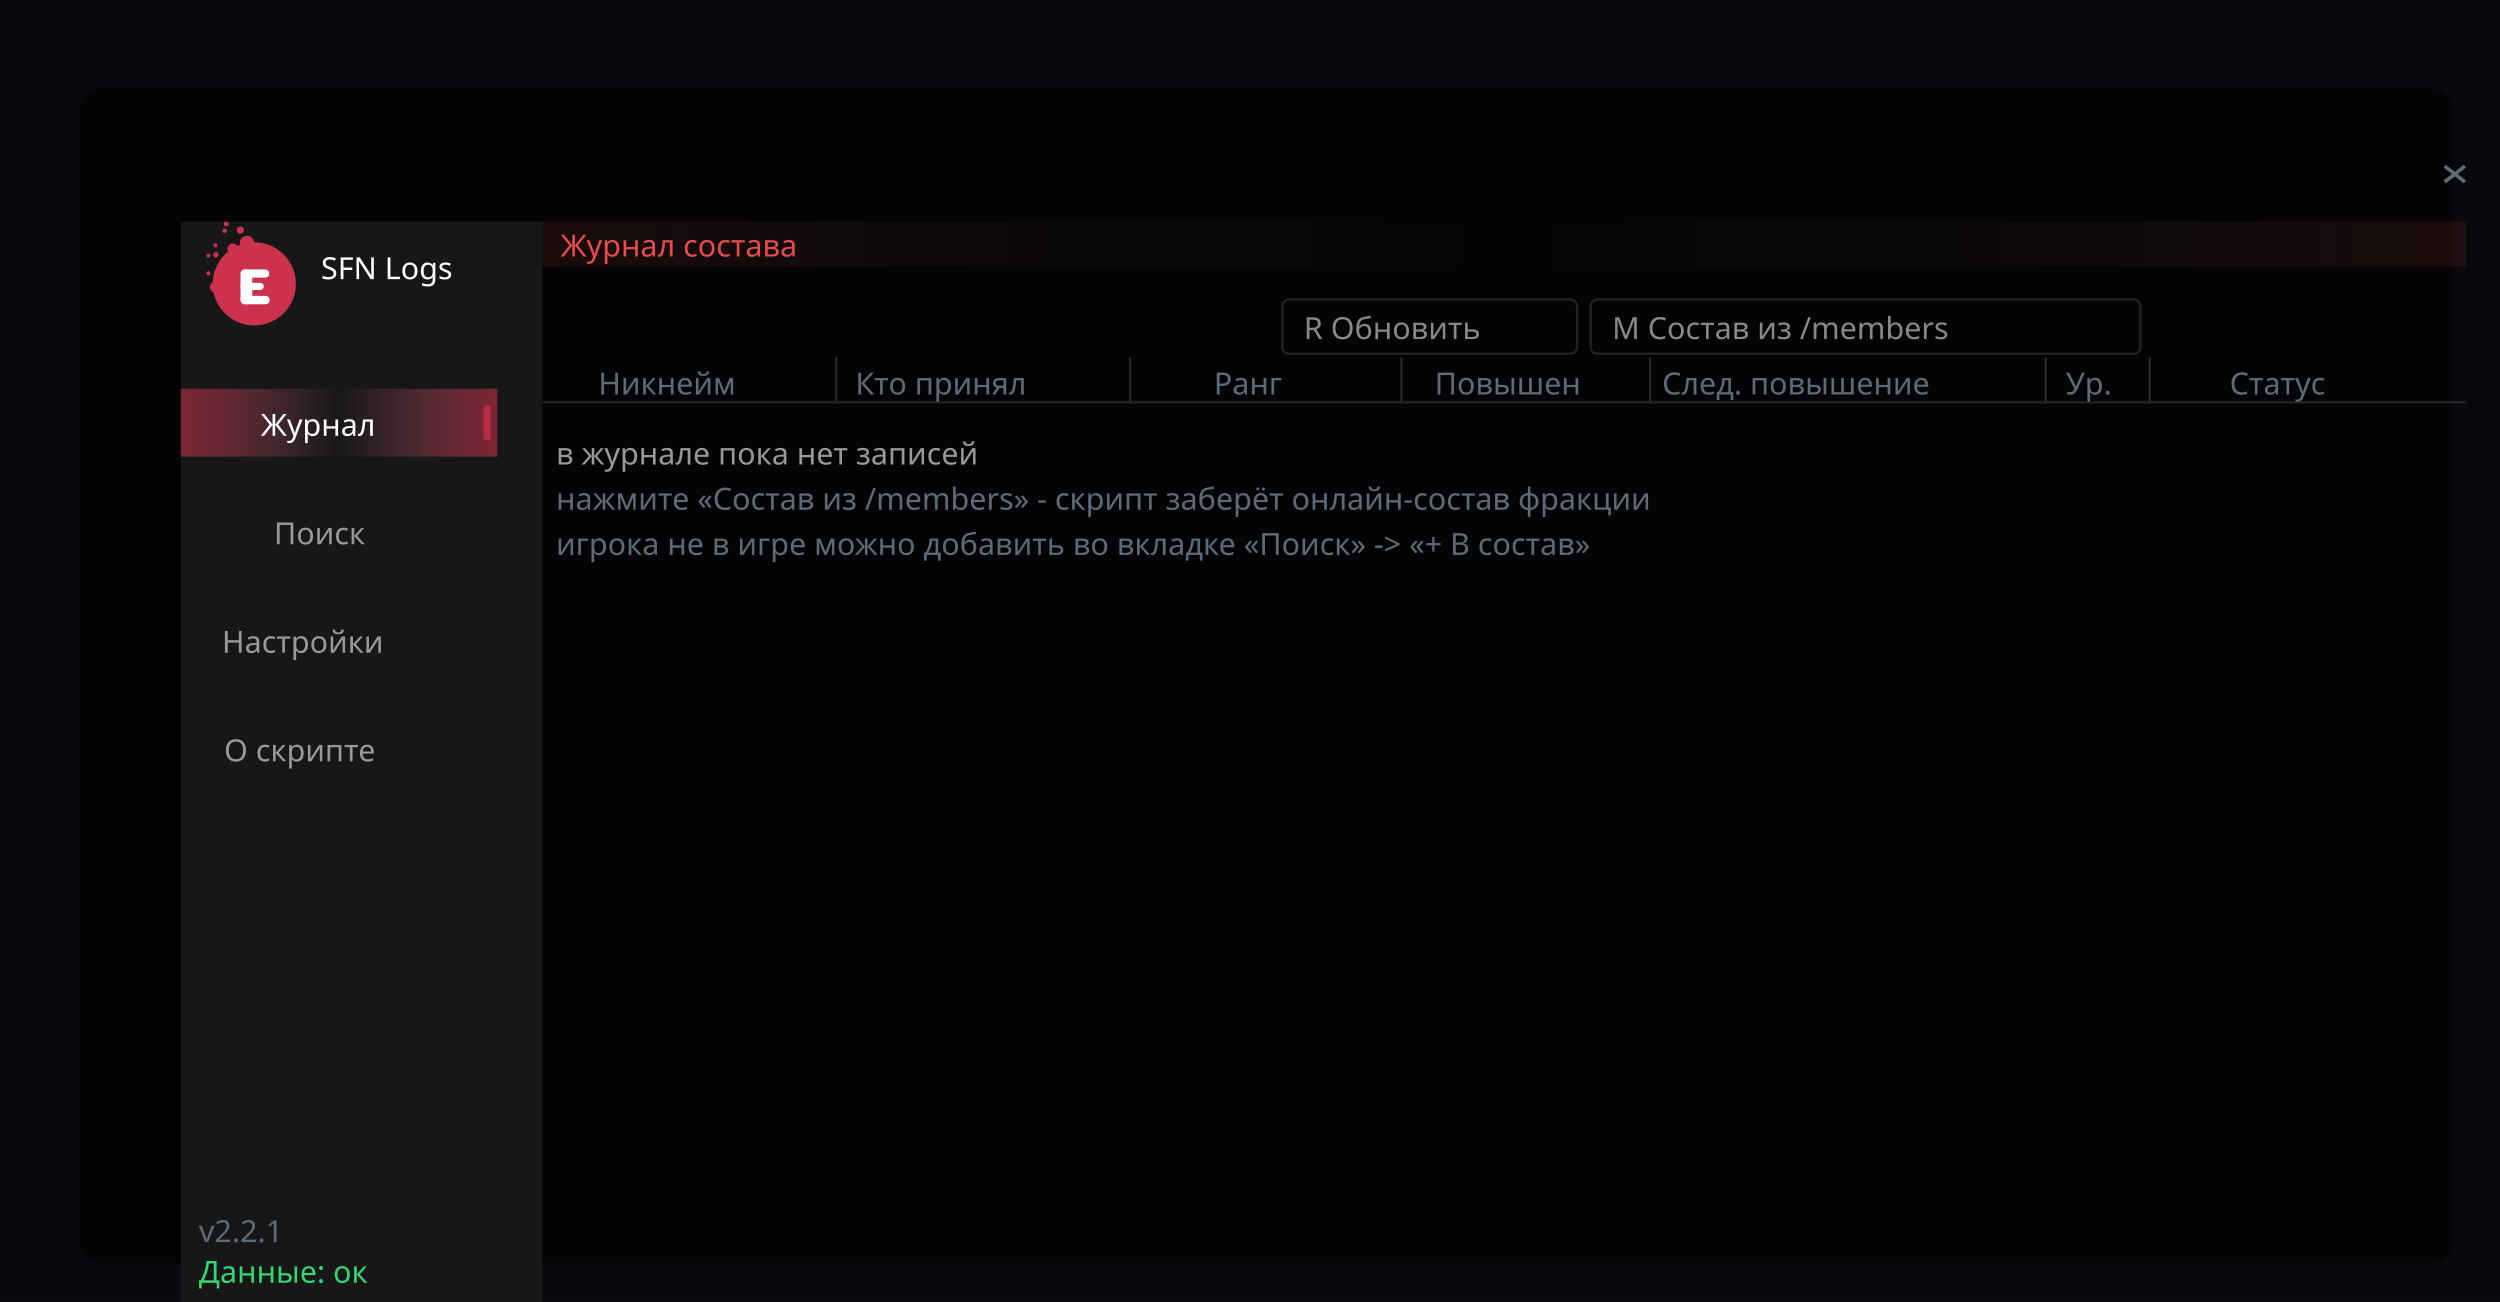
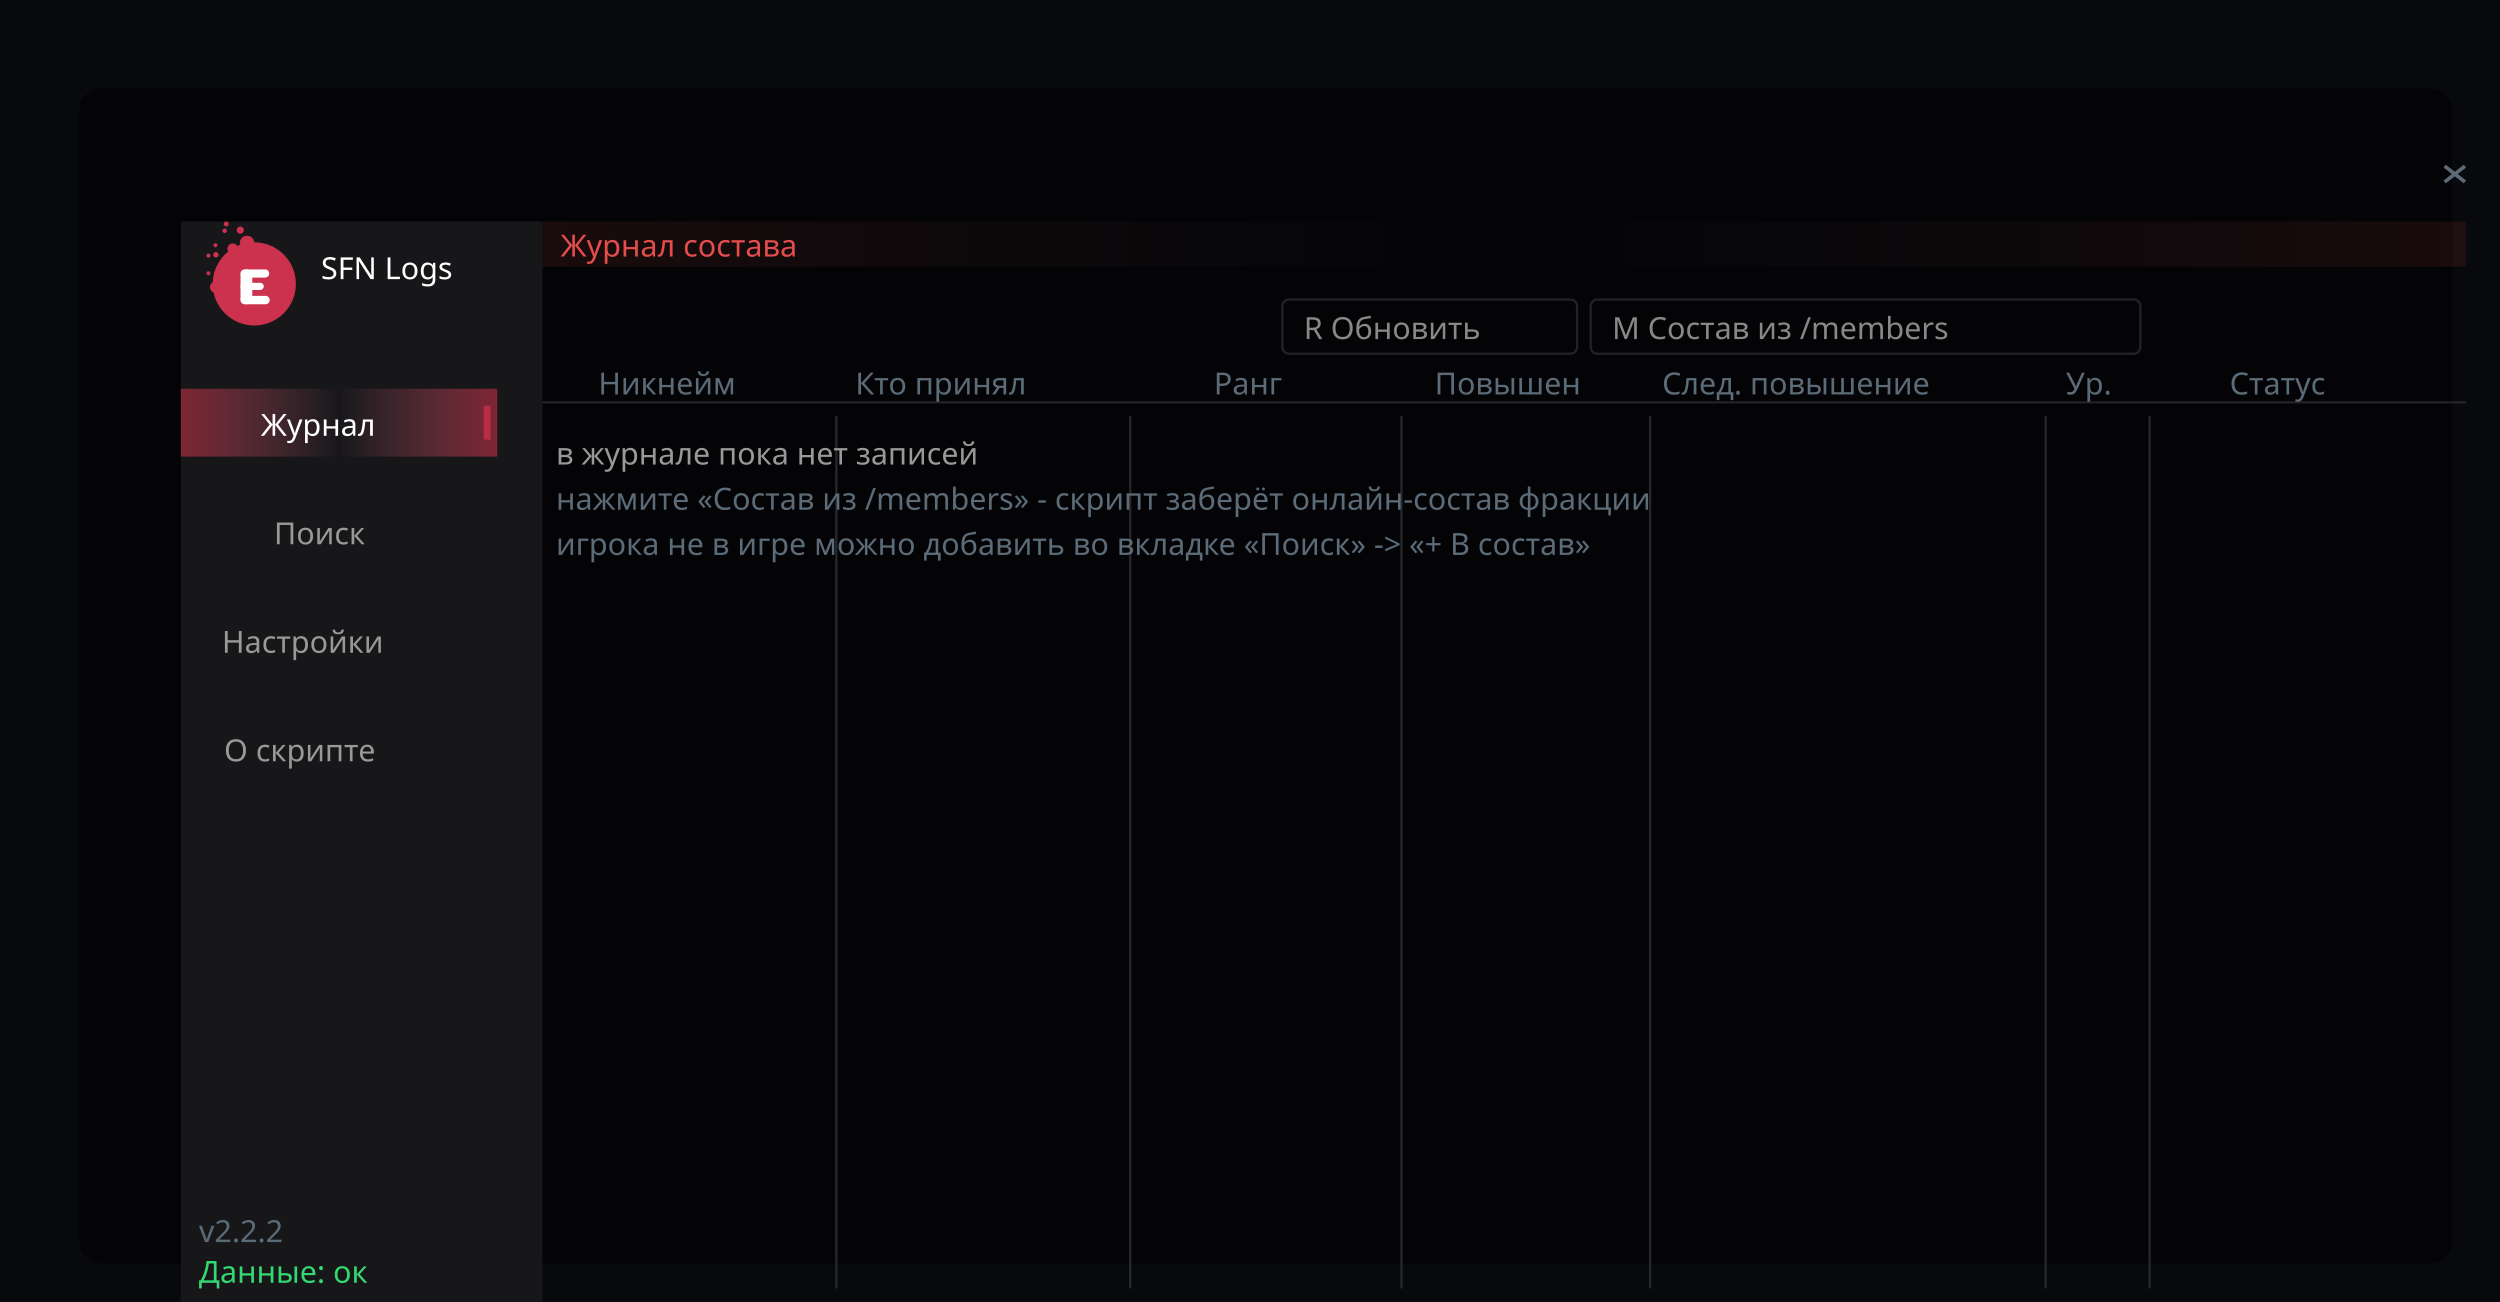
<svg xmlns="http://www.w3.org/2000/svg" width="1106" height="576" viewBox="-28 -28 1106 576" font-family="Trebuchet MS, Verdana, sans-serif">
  <rect x="-28" y="-28" width="1106.0" height="576.0" fill="#08090c" />
  <rect x="7" y="11" width="1050.0" height="520.0" rx="10" fill="#000" opacity="0.5" />
  <rect x="52.0" y="70.0" width="160.0" height="478.0" rx="0.0" fill="#17171a" opacity="1.000" />
  <circle cx="84.5" cy="97.6" r="18.4" fill="#cc314e" opacity="1.000" />
  <circle cx="81.3" cy="79.5" r="3.2" fill="#cc314e" opacity="1.000" />
  <circle cx="67.5" cy="99.0" r="2.6" fill="#cc314e" opacity="1.000" />
  <circle cx="72.7" cy="87.9" r="2.7" fill="#cc314e" opacity="1.000" />
  <circle cx="75.0" cy="82.1" r="2.4" fill="#cc314e" opacity="1.000" />
  <circle cx="68.9" cy="93.2" r="2.2" fill="#cc314e" opacity="1.000" />
  <circle cx="78.3" cy="73.8" r="1.6" fill="#cc314e" opacity="1.000" />
  <circle cx="67.5" cy="84.7" r="1.2" fill="#cc314e" opacity="1.000" />
  <circle cx="72.1" cy="71.1" r="1.1" fill="#cc314e" opacity="1.000" />
  <circle cx="71.4" cy="74.1" r="1.0" fill="#cc314e" opacity="1.000" />
  <circle cx="64.2" cy="92.9" r="0.9" fill="#cc314e" opacity="1.000" />
  <circle cx="67.3" cy="80.5" r="0.9" fill="#cc314e" opacity="1.000" />
  <circle cx="64.2" cy="85.1" r="0.9" fill="#cc314e" opacity="1.000" />
  <rect x="78.4" y="91.2" width="5.2" height="15.4" rx="2.6" fill="#ffffff" opacity="1.000" />
  <rect x="78.4" y="91.2" width="12.7" height="3.6" rx="1.8" fill="#ffffff" opacity="1.000" />
  <rect x="78.4" y="97.1" width="10.3" height="3.2" rx="1.6" fill="#ffffff" opacity="1.000" />
  <rect x="78.4" y="102.9" width="12.9" height="3.7" rx="1.8" fill="#ffffff" opacity="1.000" />
  <defs>
    <linearGradient id="g1" x1="0" y1="0" x2="1" y2="0">
      <stop offset="0" stop-color="#e5334c" stop-opacity="0.498" />
      <stop offset="0.5" stop-color="#ff7f99" stop-opacity="0.000" />
      <stop offset="1" stop-color="#e5334c" stop-opacity="0.498" />
    </linearGradient>
  </defs>
  <rect x="52.0" y="144.0" width="140.0" height="30.0" rx="0.0" fill="url(#g1)" />
  <rect x="186.0" y="151.5" width="3.0" height="15.0" rx="0.0" fill="#b82d43" opacity="1.000" />
  <defs>
    <linearGradient id="g2" x1="0" y1="0" x2="1" y2="0">
      <stop offset="0" stop-color="#e54c4c" stop-opacity="0.098" />
      <stop offset="0.5" stop-color="#666666" stop-opacity="0.000" />
      <stop offset="1" stop-color="#e54c4c" stop-opacity="0.098" />
    </linearGradient>
  </defs>
  <rect x="212.0" y="70.0" width="851.0" height="20.0" rx="0.0" fill="url(#g2)" />
  <rect x="539.3" y="104.5" width="130.4" height="24.0" rx="3.0" fill="none" stroke="#3f3f42" stroke-opacity="0.537" stroke-width="1.0" />
  <rect x="675.7" y="104.5" width="243.2" height="24.0" rx="3.0" fill="none" stroke="#3f3f42" stroke-opacity="0.537" stroke-width="1.0" />
  <line x1="212.0" y1="150.0" x2="1063.0" y2="150.0" stroke="#3f3f42" stroke-opacity="0.537" stroke-width="1.0" />
-   <line x1="342.0" y1="130.0" x2="342.0" y2="150.0" stroke="#28282b" stroke-opacity="1.000" stroke-width="1.0" />
-   <line x1="472.0" y1="130.0" x2="472.0" y2="150.0" stroke="#28282b" stroke-opacity="1.000" stroke-width="1.0" />
-   <line x1="592.0" y1="130.0" x2="592.0" y2="150.0" stroke="#28282b" stroke-opacity="1.000" stroke-width="1.0" />
-   <line x1="702.0" y1="130.0" x2="702.0" y2="150.0" stroke="#28282b" stroke-opacity="1.000" stroke-width="1.0" />
-   <line x1="877.0" y1="130.0" x2="877.0" y2="150.0" stroke="#28282b" stroke-opacity="1.000" stroke-width="1.0" />
-   <line x1="923.0" y1="130.0" x2="923.0" y2="150.0" stroke="#28282b" stroke-opacity="1.000" stroke-width="1.0" />
+   <line x1="342.0" y1="156.0" x2="342.0" y2="542.0" stroke="#28282b" stroke-opacity="1.000" stroke-width="1.0" />
+   <line x1="472.0" y1="156.0" x2="472.0" y2="542.0" stroke="#28282b" stroke-opacity="1.000" stroke-width="1.0" />
+   <line x1="592.0" y1="156.0" x2="592.0" y2="542.0" stroke="#28282b" stroke-opacity="1.000" stroke-width="1.0" />
+   <line x1="702.0" y1="156.0" x2="702.0" y2="542.0" stroke="#28282b" stroke-opacity="1.000" stroke-width="1.0" />
+   <line x1="877.0" y1="156.0" x2="877.0" y2="542.0" stroke="#28282b" stroke-opacity="1.000" stroke-width="1.0" />
+   <line x1="923.0" y1="156.0" x2="923.0" y2="542.0" stroke="#28282b" stroke-opacity="1.000" stroke-width="1.0" />
  <line x1="1053.5" y1="45.5" x2="1062.5" y2="52.5" stroke="#5b6b77" stroke-opacity="1.000" stroke-width="1.6" />
  <line x1="1062.5" y1="45.5" x2="1053.5" y2="52.5" stroke="#5b6b77" stroke-opacity="1.000" stroke-width="1.6" />
  <text x="114.0" y="95.5" fill="#ffffff" opacity="1.000" font-size="13.5" xml:space="preserve">SFN Logs</text>
  <text x="87.4" y="164.8" fill="#ffffff" opacity="1.000" font-size="13.5" xml:space="preserve">Журнал</text>
  <text x="93.2" y="212.8" fill="#999999" opacity="1.000" font-size="13.5" xml:space="preserve">Поиск</text>
  <text x="70.2" y="260.8" fill="#999999" opacity="1.000" font-size="13.5" xml:space="preserve">Настройки</text>
  <text x="71.1" y="308.8" fill="#999999" opacity="1.000" font-size="13.5" xml:space="preserve">О скрипте</text>
-   <text x="60.0" y="521.5" fill="#5b6b77" opacity="1.000" font-size="13.5" xml:space="preserve">v2.2.1</text>
+   <text x="60.0" y="521.5" fill="#5b6b77" opacity="1.000" font-size="13.5" xml:space="preserve">v2.2.2</text>
  <text x="60.0" y="539.5" fill="#33d872" opacity="1.000" font-size="13.5" xml:space="preserve">Данные: ок</text>
  <text x="220.0" y="85.5" fill="#e54c4c" opacity="1.000" font-size="13.5" xml:space="preserve">Журнал состава</text>
  <text x="548.8" y="122.0" fill="#888888" opacity="1.000" font-size="13.5" xml:space="preserve">R Обновить</text>
  <text x="685.2" y="122.0" fill="#888888" opacity="1.000" font-size="13.5" xml:space="preserve">M Состав из /members</text>
  <text x="236.7" y="146.5" fill="#5b6b77" opacity="1.000" font-size="13.5" xml:space="preserve">Никнейм</text>
  <text x="350.4" y="146.5" fill="#5b6b77" opacity="1.000" font-size="13.5" xml:space="preserve">Кто принял</text>
  <text x="509.0" y="146.5" fill="#5b6b77" opacity="1.000" font-size="13.5" xml:space="preserve">Ранг</text>
  <text x="606.7" y="146.5" fill="#5b6b77" opacity="1.000" font-size="13.5" xml:space="preserve">Повышен</text>
  <text x="707.3" y="146.5" fill="#5b6b77" opacity="1.000" font-size="13.5" xml:space="preserve">След. повышение</text>
  <text x="885.9" y="146.5" fill="#5b6b77" opacity="1.000" font-size="13.5" xml:space="preserve">Ур.</text>
  <text x="958.4" y="146.5" fill="#5b6b77" opacity="1.000" font-size="13.5" xml:space="preserve">Статус</text>
  <text x="218.0" y="177.5" fill="#999999" opacity="1.000" font-size="13.5" xml:space="preserve">в журнале пока нет записей</text>
  <text x="218.0" y="197.5" fill="#5b6b77" opacity="1.000" font-size="13.5" xml:space="preserve">нажмите «Состав из /members» - скрипт заберёт онлайн-состав фракции</text>
  <text x="218.0" y="217.5" fill="#5b6b77" opacity="1.000" font-size="13.5" xml:space="preserve">игрока не в игре можно добавить во вкладке «Поиск» -&gt; «+ В состав»</text>
</svg>
